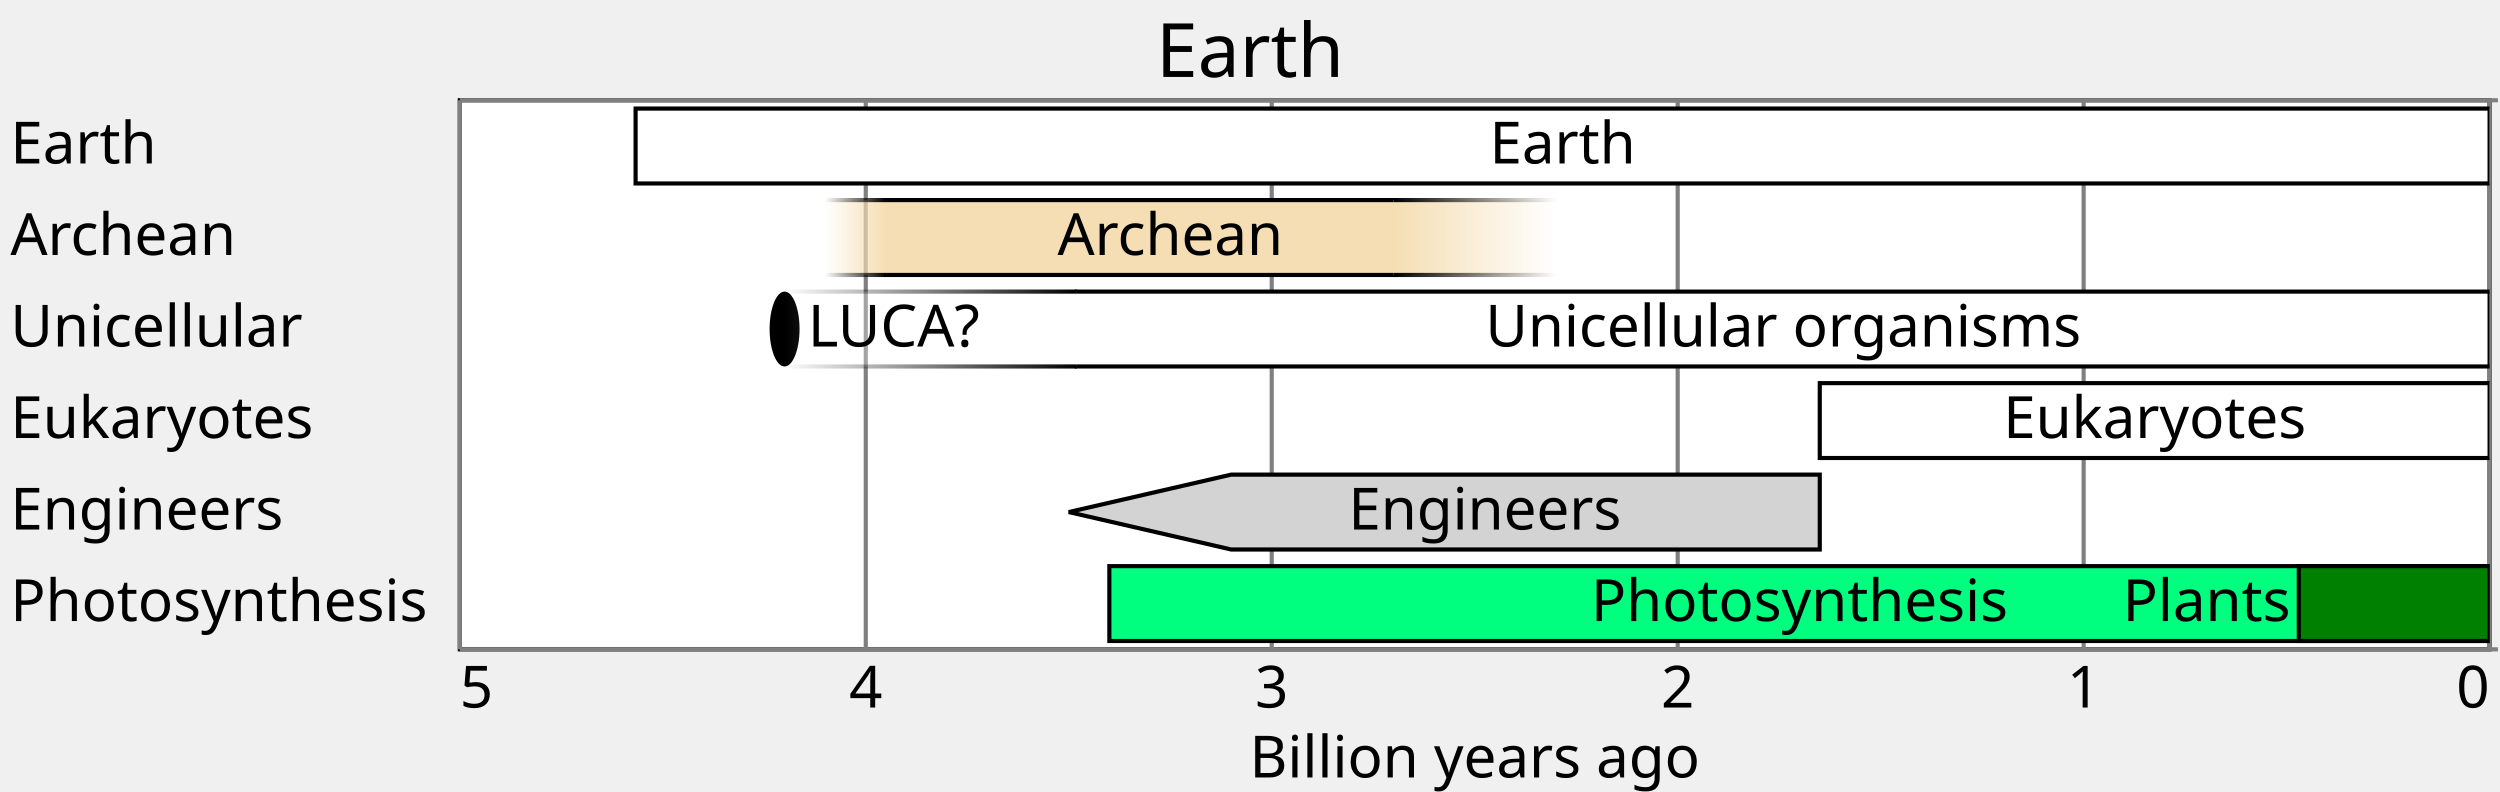
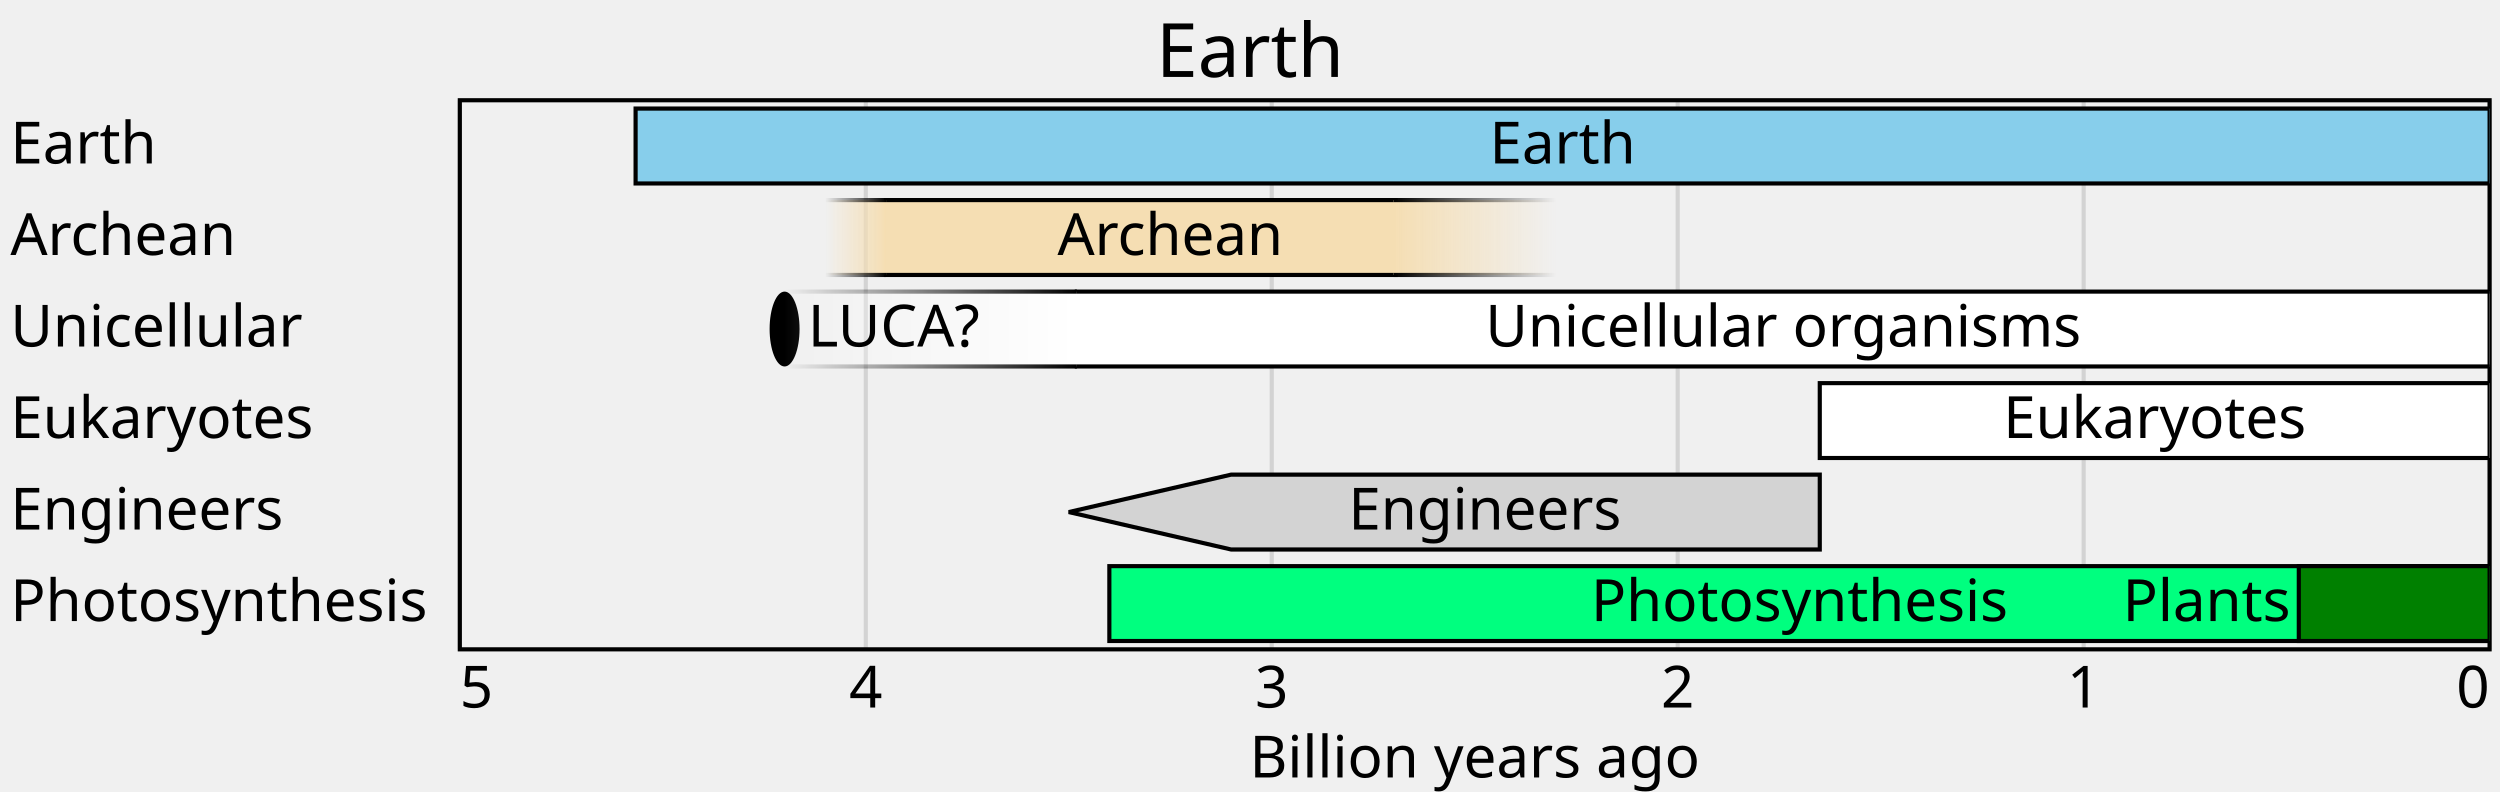
<svg xmlns="http://www.w3.org/2000/svg" width="601" height="190.2" viewBox="0 0 601 190.2" transform="translate(0.5, 0.5)">
  <g stroke="black" fill="white" font-family="sans-serif" font-size="14">
    <text x="300" y="18" stroke="none" fill="black" font-size="18" text-anchor="middle">Earth</text>
-     <rect x="110.04" y="23.6" width="487.96" height="132" stroke="black" stroke-width="1" />
+     <path d="M 110.04 23.6 V 155.6 M 207.632 23.6 V 155.6 M 305.224 23.6 V 155.6 M 402.816 23.6 V 155.6 M 500.408 23.6 V 155.6 M 598 23.6 V 155.6" stroke="lightgray" />
+     <rect x="110.04" y="23.6" width="487.96" height="132" stroke="black" fill="none" stroke-width="1" />
    <g>
-       <path d="M 110.04 23.6 V 155.6 M 207.632 23.6 V 155.6 M 305.224 23.6 V 155.6 M 402.816 23.6 V 155.6 M 500.408 23.6 V 155.6 M 598 23.6 V 155.6 M 110.04 23.6 H 600 M 110.04 155.6 H 600" stroke="gray" />
      <g text-anchor="middle" stroke="none" fill="black" font-size="14">
        <text x="110.04" y="169.6" text-anchor="start">5</text>
        <text x="207.632" y="169.6">4</text>
        <text x="305.224" y="169.6">3</text>
        <text x="402.816" y="169.6">2</text>
        <text x="500.408" y="169.6">1</text>
        <text x="598" y="169.6" text-anchor="end">0</text>
        <text x="354.02" y="186.4">Billion years ago</text>
      </g>
    </g>
    <defs>
      <clipPath id="id4">
        <rect x="110.04" y="23.6" width="487.96" height="132" />
      </clipPath>
    </defs>
    <g clip-path="url(#id4)">
      <g>
-         <rect x="152.297" y="25.6" width="445.703" height="18" fill="white" />
+         <rect x="152.297" y="25.6" width="445.703" height="18" fill="skyblue" />
      </g>
      <g>
        <rect x="212.012" y="47.6" width="122.99" height="18" stroke="none" fill="wheat" />
        <path d="M 212.012 47.6 H 335.502 m 0 18 H 212.012" stroke="black" />
        <defs>
          <linearGradient id="id5">
            <stop offset="0" stop-color="wheat" stop-opacity="0" />
            <stop offset="1" stop-color="wheat" stop-opacity="1" />
          </linearGradient>
          <linearGradient id="id6">
            <stop offset="0" stop-color="black" stop-opacity="0" />
            <stop offset="1" stop-color="black" stop-opacity="1" />
          </linearGradient>
        </defs>
        <rect x="197.873" y="47.6" width="14.639" height="18" stroke="none" fill="url(#id5)" />
        <path d="M 197.873 47.6 H 212.512 m 0 18 H 197.873" stroke="url(#id6)" />
        <defs>
          <linearGradient id="id7">
            <stop offset="0" stop-color="wheat" stop-opacity="1" />
            <stop offset="1" stop-color="wheat" stop-opacity="0" />
          </linearGradient>
          <linearGradient id="id8">
            <stop offset="0" stop-color="black" stop-opacity="1" />
            <stop offset="1" stop-color="black" stop-opacity="0" />
          </linearGradient>
        </defs>
        <rect x="334.502" y="47.6" width="39.037" height="18" stroke="none" fill="url(#id7)" />
        <path d="M 334.502 47.6 H 373.538 m 0 18 H 334.502" stroke="url(#id8)" />
      </g>
      <ellipse cx="188.114" cy="78.6" rx="3.6" ry="9" fill="black" stroke="none" />
      <g>
        <rect x="257.88" y="69.6" width="340.62" height="18" stroke="none" fill="white" />
        <path d="M 257.88 69.6 H 599 m 0 18 H 257.88" stroke="black" />
        <defs>
          <linearGradient id="id9">
            <stop offset="0" stop-color="white" stop-opacity="0" />
            <stop offset="1" stop-color="white" stop-opacity="1" />
          </linearGradient>
          <linearGradient id="id10">
            <stop offset="0" stop-color="black" stop-opacity="0" />
            <stop offset="1" stop-color="black" stop-opacity="1" />
          </linearGradient>
        </defs>
        <rect x="188.114" y="69.6" width="70.266" height="18" stroke="none" fill="url(#id9)" />
        <path d="M 188.114 69.6 H 258.38 m 0 18 H 188.114" stroke="url(#id10)" />
        <line x1="598" y1="69.6" x2="598" y2="87.6" stroke="black" />
      </g>
      <g>
        <rect x="436.973" y="91.6" width="161.027" height="18" fill="white" />
      </g>
      <g>
        <path d="M 295.465 113.6 L 256.428 122.6 295.465 131.6 H 436.973 L 436.973 122.6 436.973 113.6 Z" fill="lightgray" />
      </g>
      <g>
        <rect x="266.187" y="135.6" width="331.813" height="18" fill="springgreen" />
      </g>
      <g>
        <rect x="552.132" y="135.6" width="45.868" height="18" fill="green" />
      </g>
    </g>
    <g clip-path="url(#id4)" text-anchor="middle" stroke="none" fill="black">
      <text x="375.149" y="38.8" fill="black" text-anchor="middle">Earth</text>
      <text x="280.826" y="60.8" fill="black" text-anchor="middle">Archean</text>
      <text x="193.714" y="82.8" text-anchor="start">LUCA?</text>
      <text x="428.19" y="82.8" fill="black" text-anchor="middle">Unicellular organisms</text>
      <text x="517.487" y="104.8" fill="black" text-anchor="middle">Eukaryotes</text>
      <text x="356.46" y="126.8" fill="black" text-anchor="middle">Engineers</text>
      <text x="432.094" y="148.8" fill="black" text-anchor="middle">Photosynthesis</text>
      <text x="550.132" y="148.8" fill="black" text-anchor="end">Plants</text>
    </g>
    <g stroke="none" fill="black">
      <text x="2" y="38.8">Earth</text>
      <text x="2" y="60.8">Archean</text>
      <text x="2" y="82.8">Unicellular</text>
      <text x="2" y="104.8">Eukaryotes</text>
      <text x="2" y="126.8">Engineers</text>
      <text x="2" y="148.8">Photosynthesis</text>
    </g>
  </g>
</svg>
